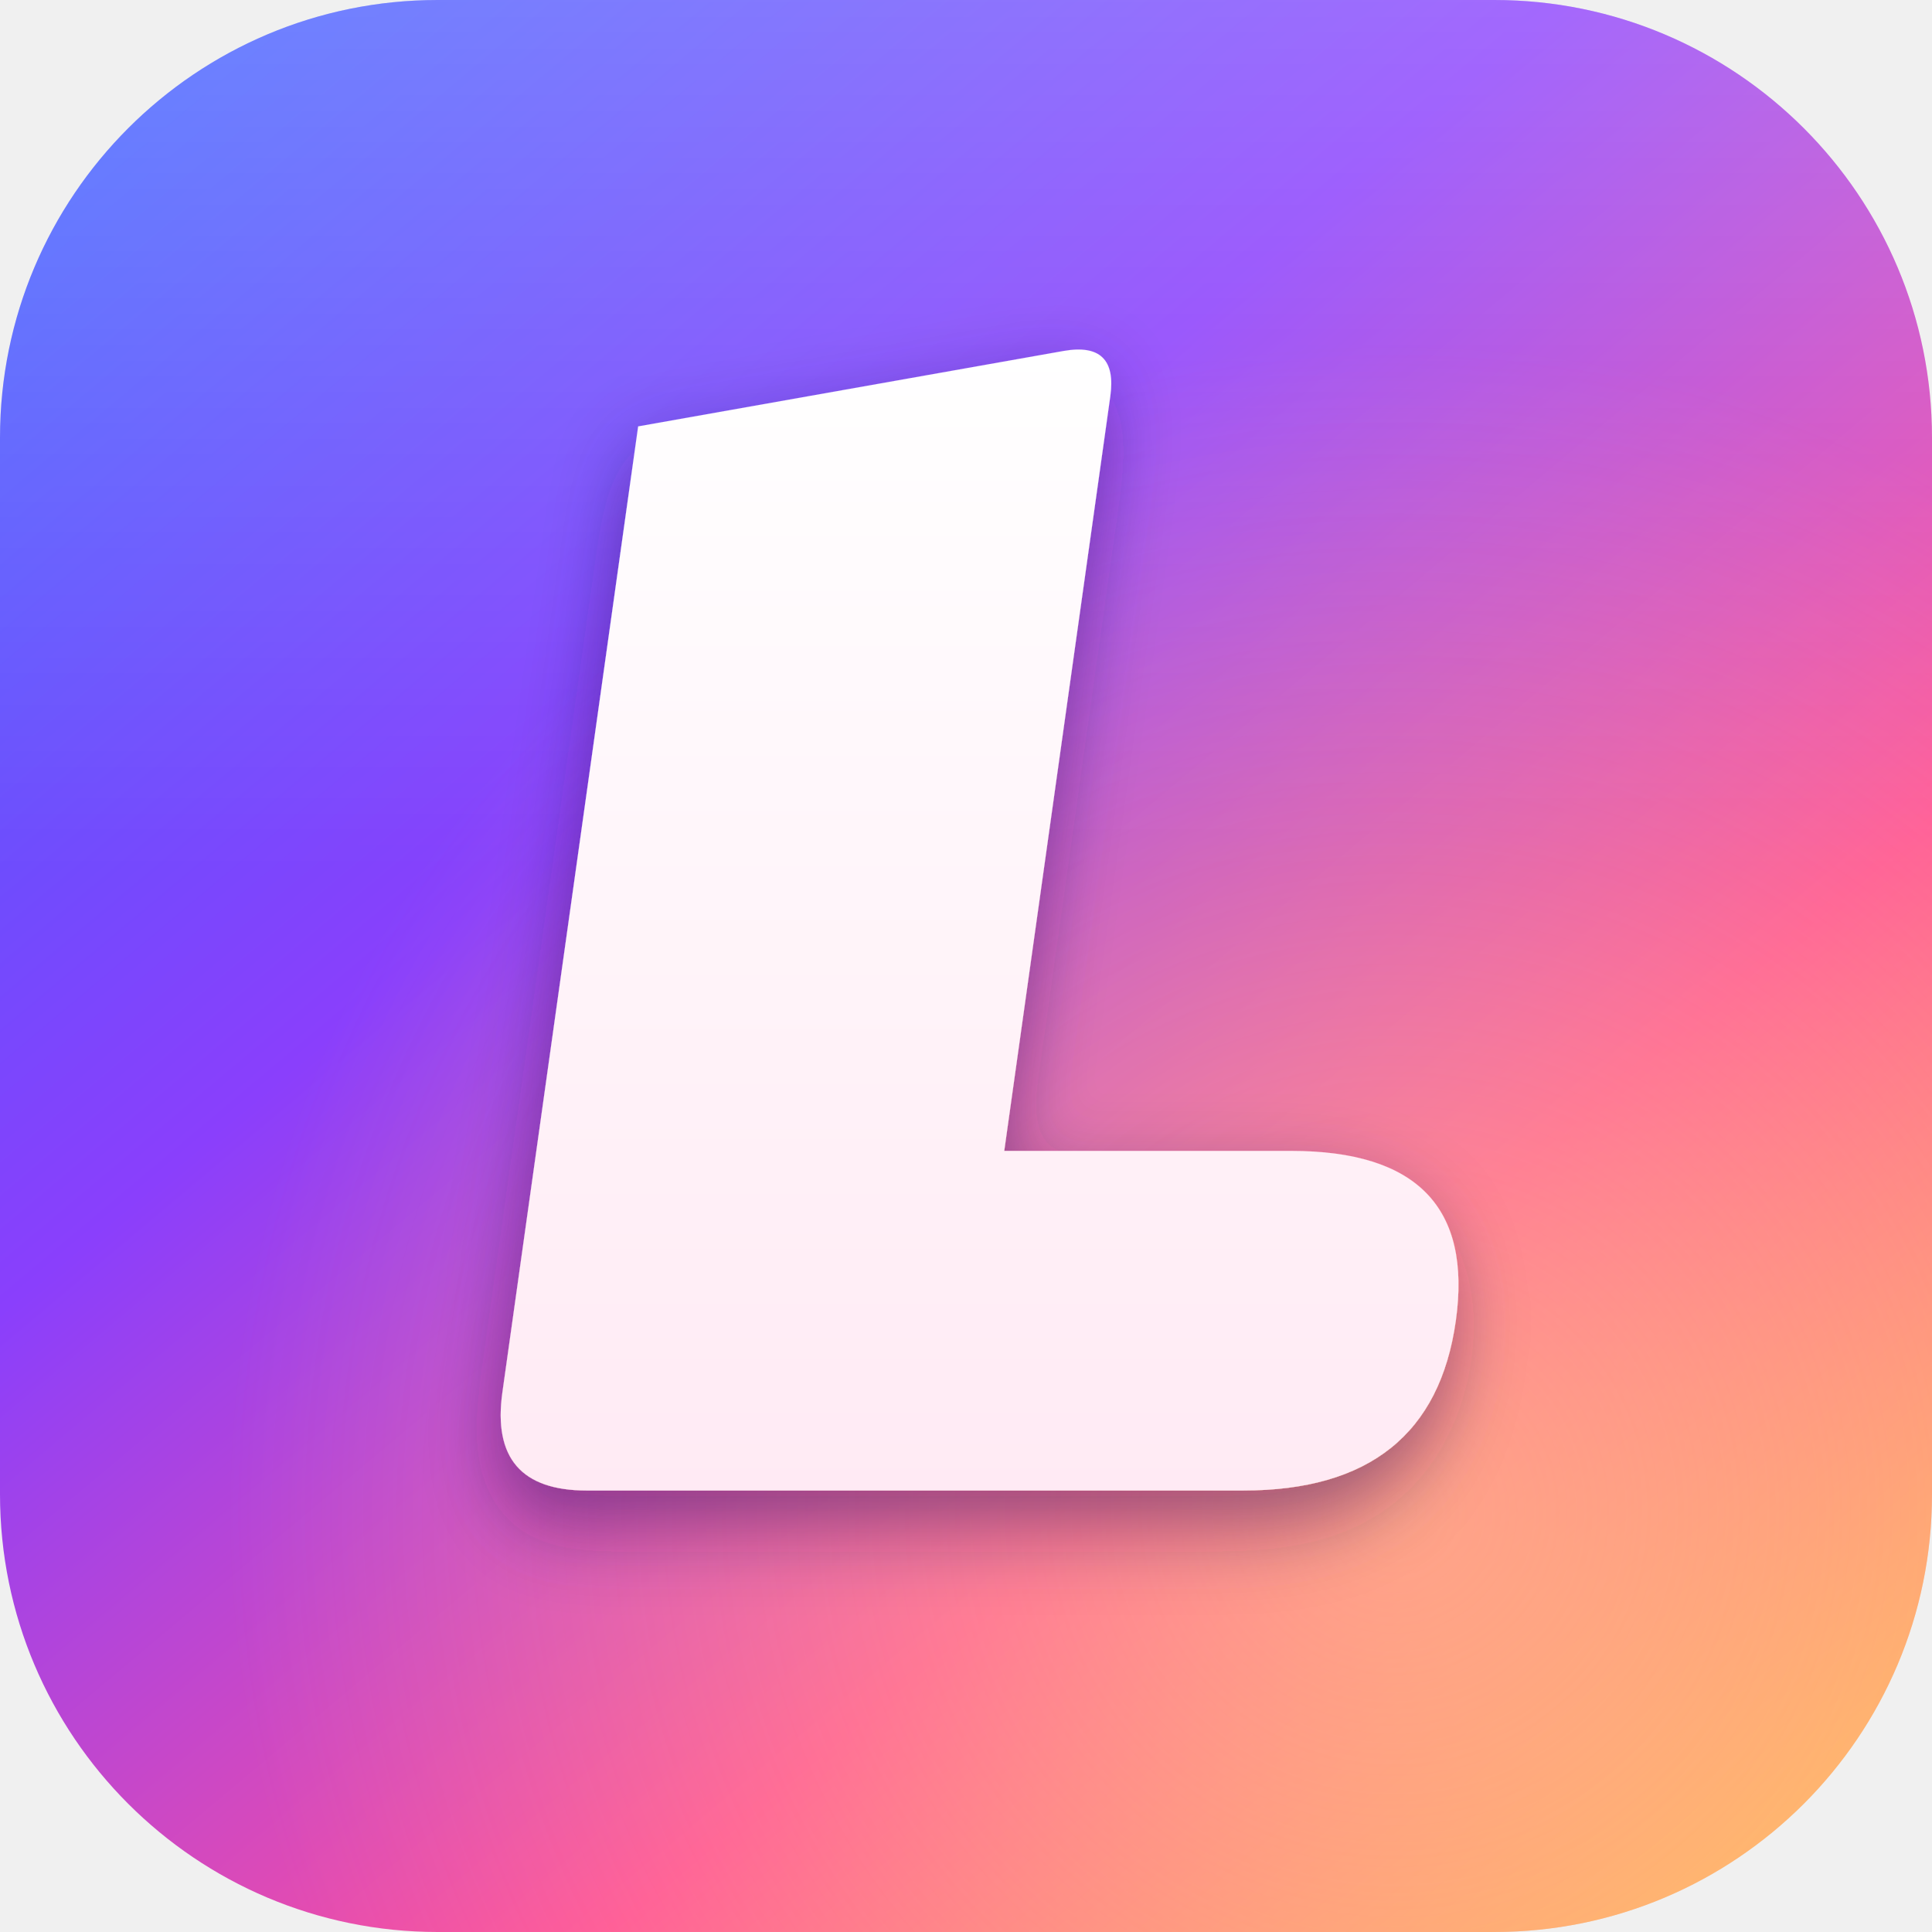
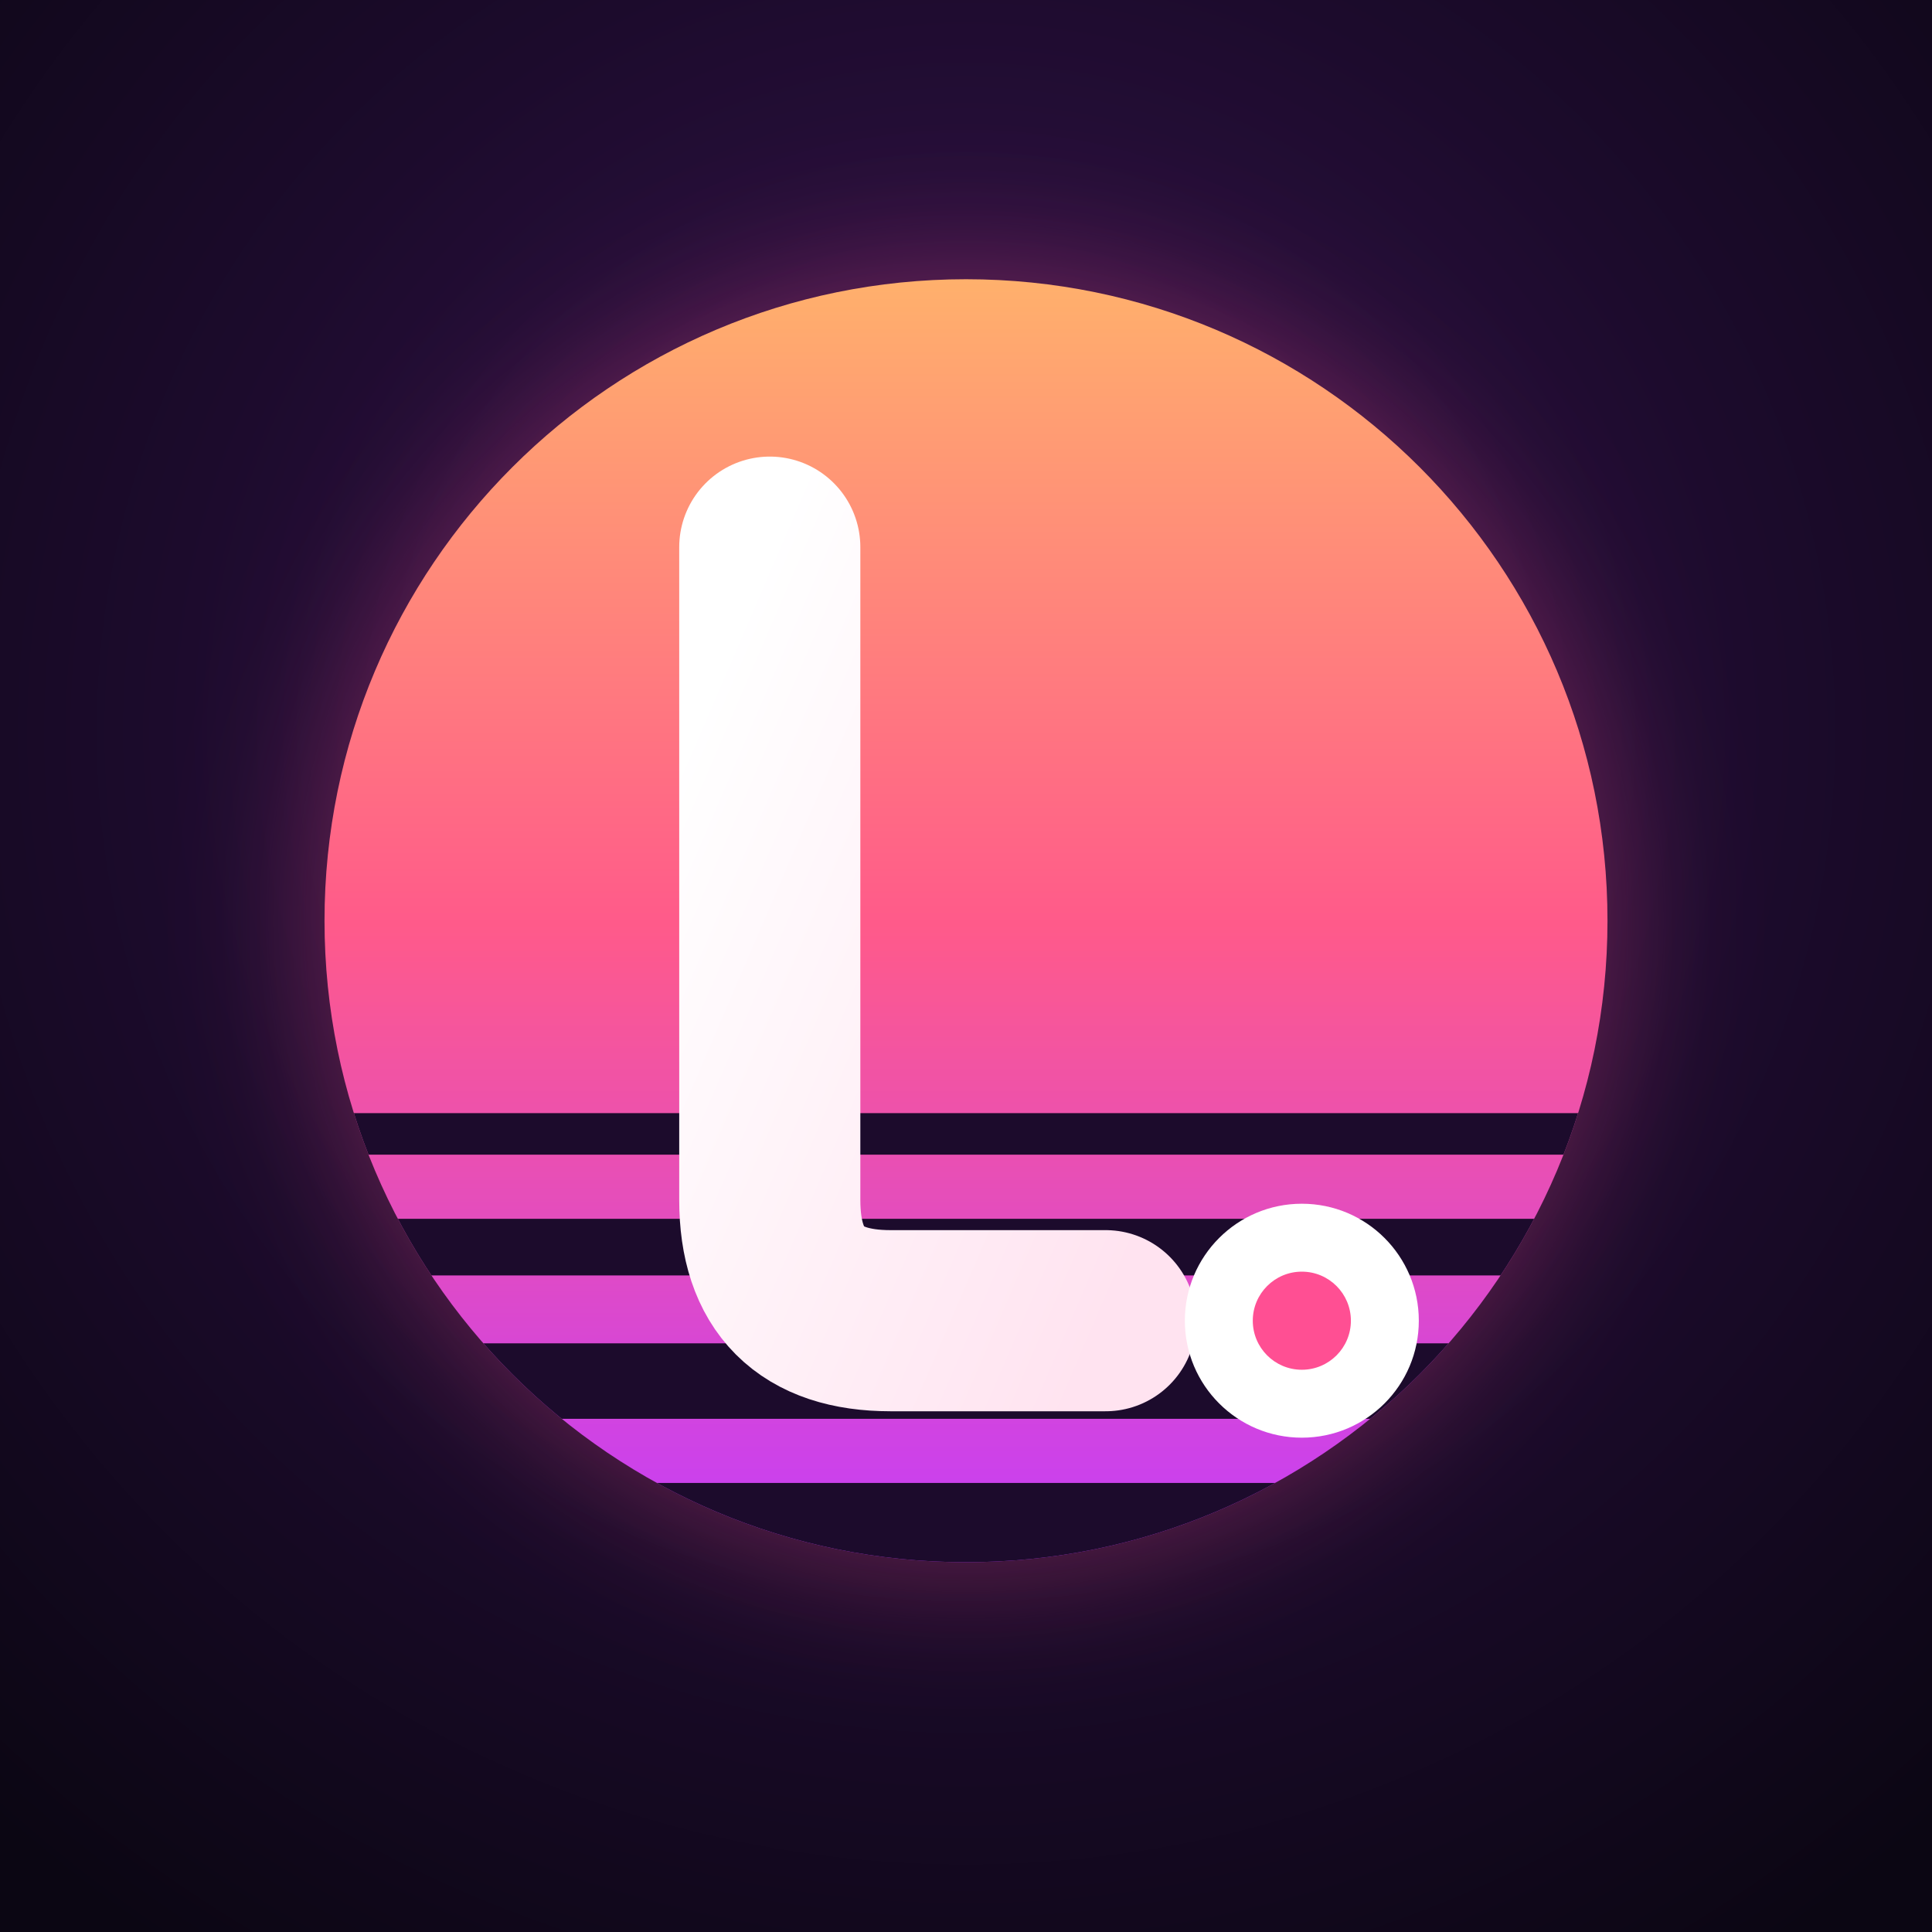
- <svg xmlns="http://www.w3.org/2000/svg" viewBox="0 0 1024 1024" width="1024" height="1024">
+ <svg xmlns="http://www.w3.org/2000/svg" viewBox="0 0 1024 1024">
  <defs>
-     <linearGradient id="sky" x1="0.08" y1="0" x2="0.92" y2="1">
-       <stop offset="0" stop-color="#3f63ff" />
-       <stop offset="0.36" stop-color="#8a3ffc" />
-       <stop offset="0.7" stop-color="#ff4f9a" />
-       <stop offset="1" stop-color="#ffb35c" />
+     <radialGradient id="bg" cx="50%" cy="38%" r="75%">
+       <stop offset="0" stop-color="#3a1452" />
+       <stop offset="0.55" stop-color="#1c0b2c" />
+       <stop offset="1" stop-color="#0b0613" />
+     </radialGradient>
+     <linearGradient id="sun" x1="0" y1="0" x2="0" y2="1">
+       <stop offset="0" stop-color="#ffb36b" />
+       <stop offset="0.5" stop-color="#ff5a8a" />
+       <stop offset="1" stop-color="#c13cff" />
    </linearGradient>
-     <radialGradient id="glow" cx="0.72" cy="0.78" r="0.6">
-       <stop offset="0" stop-color="#ffd28a" stop-opacity="0.55" />
-       <stop offset="1" stop-color="#ffd28a" stop-opacity="0" />
-     </radialGradient>
-     <linearGradient id="sheen" x1="0" y1="0" x2="0" y2="1">
-       <stop offset="0" stop-color="#fff" stop-opacity="0.22" />
-       <stop offset="0.45" stop-color="#fff" stop-opacity="0" />
+     <linearGradient id="road" x1="0" y1="0" x2="1" y2="1">
+       <stop offset="0" stop-color="#ffffff" />
+       <stop offset="1" stop-color="#ffe3f0" />
    </linearGradient>
-     <linearGradient id="ink" x1="0" y1="0" x2="0" y2="1">
-       <stop offset="0" stop-color="#ffffff" />
-       <stop offset="1" stop-color="#ffeaf4" />
-     </linearGradient>
-     <filter id="lift" x="-20%" y="-20%" width="140%" height="140%">
-       <feDropShadow dx="0" dy="18" stdDeviation="22" flood-color="#2a0756" flood-opacity="0.45" />
+     <clipPath id="sunclip">
+       <circle cx="512" cy="488" r="340" />
+     </clipPath>
+     <filter id="glow" x="-50%" y="-50%" width="200%" height="200%">
+       <feGaussianBlur stdDeviation="38" />
    </filter>
-     <clipPath id="sq">
-       <rect width="1024" height="1024" rx="232" />
-     </clipPath>
  </defs>
-   <g clip-path="url(#sq)">
-     <rect width="1024" height="1024" fill="url(#sky)" />
-     <rect width="1024" height="1024" fill="url(#glow)" />
-     <rect width="1024" height="1024" fill="url(#sheen)" />
-     <path transform="translate(70 0) skewX(-8)" d="M300 226 L520 186 Q548 181 548 210 L548 610 L700 610 Q800 610 800 700 Q800 790 700 790 L352 790 Q300 790 300 738 Z" fill="url(#ink)" fill-rule="nonzero" filter="url(#lift)" />
+   <rect width="1024" height="1024" fill="url(#bg)" />
+   <circle cx="512" cy="488" r="340" fill="#ff4f93" opacity="0.35" filter="url(#glow)" />
+   <g clip-path="url(#sunclip)">
+     <rect x="160" y="140" width="704" height="700" fill="url(#sun)" />
+     <rect x="160" y="590" width="704" height="22" fill="#1c0b2c" />
+     <rect x="160" y="646" width="704" height="30" fill="#1c0b2c" />
+     <rect x="160" y="712" width="704" height="40" fill="#1c0b2c" />
+     <rect x="160" y="786" width="704" height="70" fill="#1c0b2c" />
  </g>
+   <path d="M408 290 V636 Q408 700 472 700 H586" fill="none" stroke="url(#road)" stroke-width="96" stroke-linecap="round" stroke-linejoin="round" />
+   <circle cx="690" cy="700" r="62" fill="#ffffff" />
+   <circle cx="690" cy="700" r="26" fill="#ff4f93" />
</svg>
